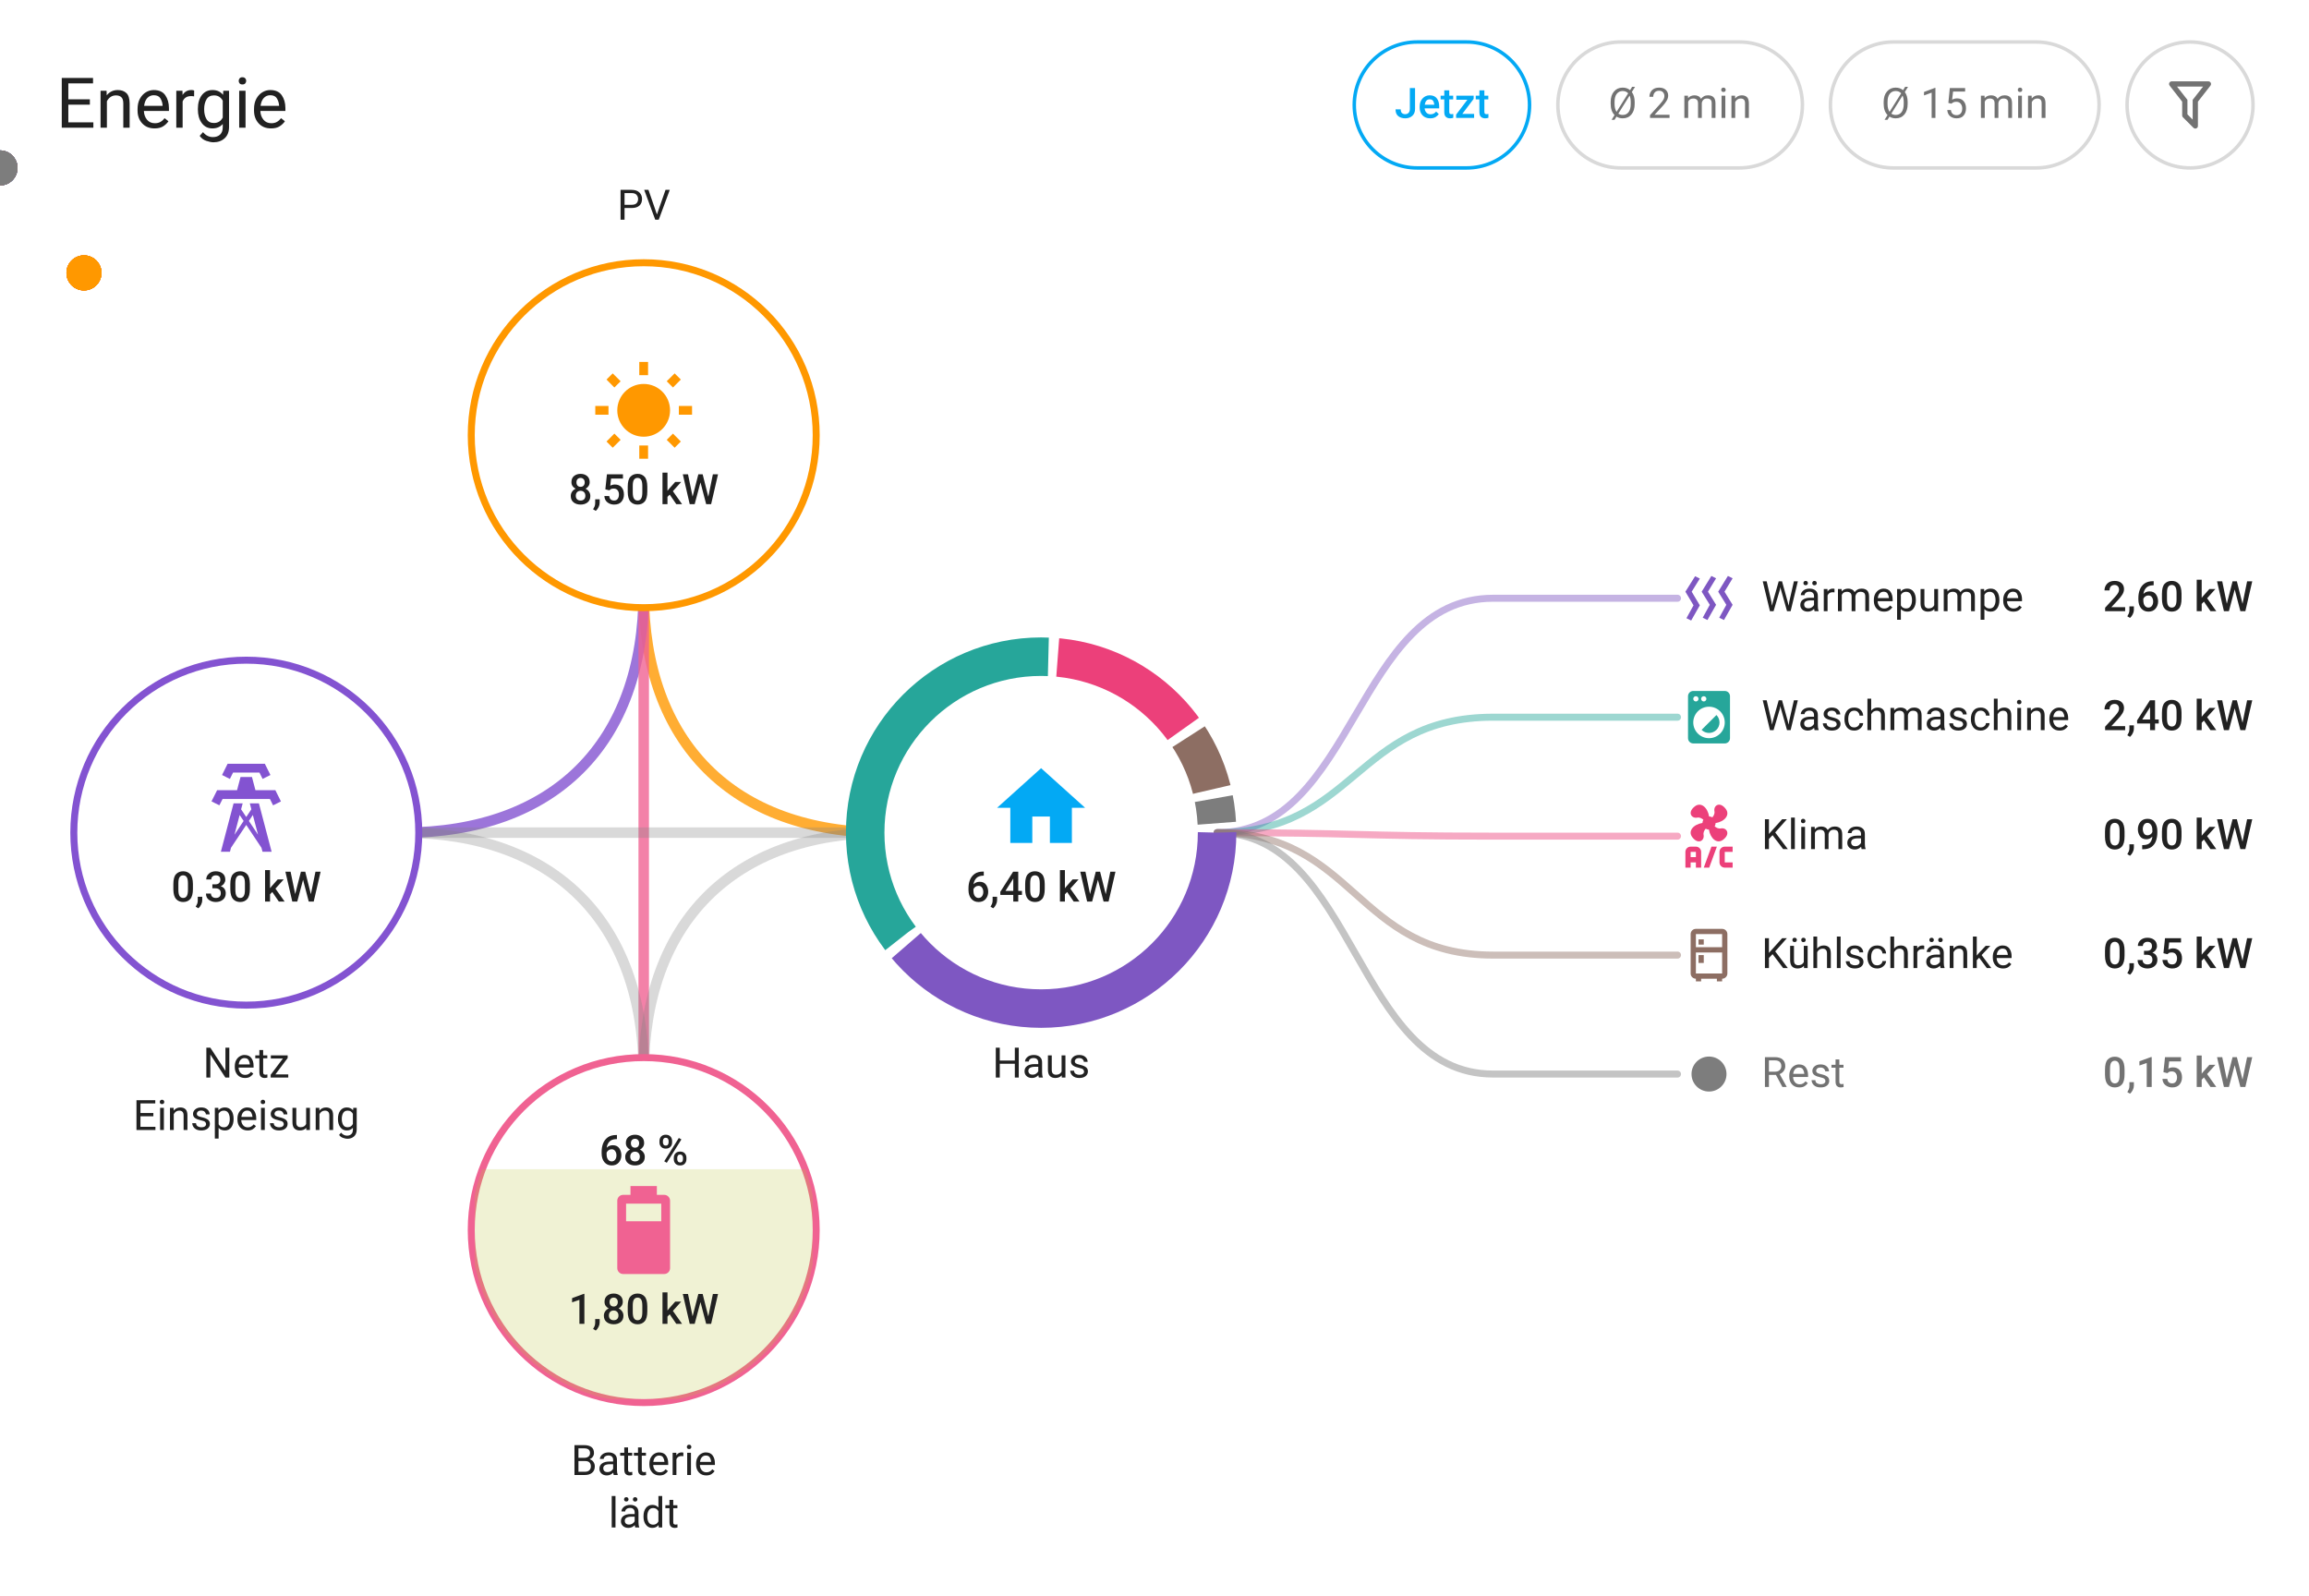
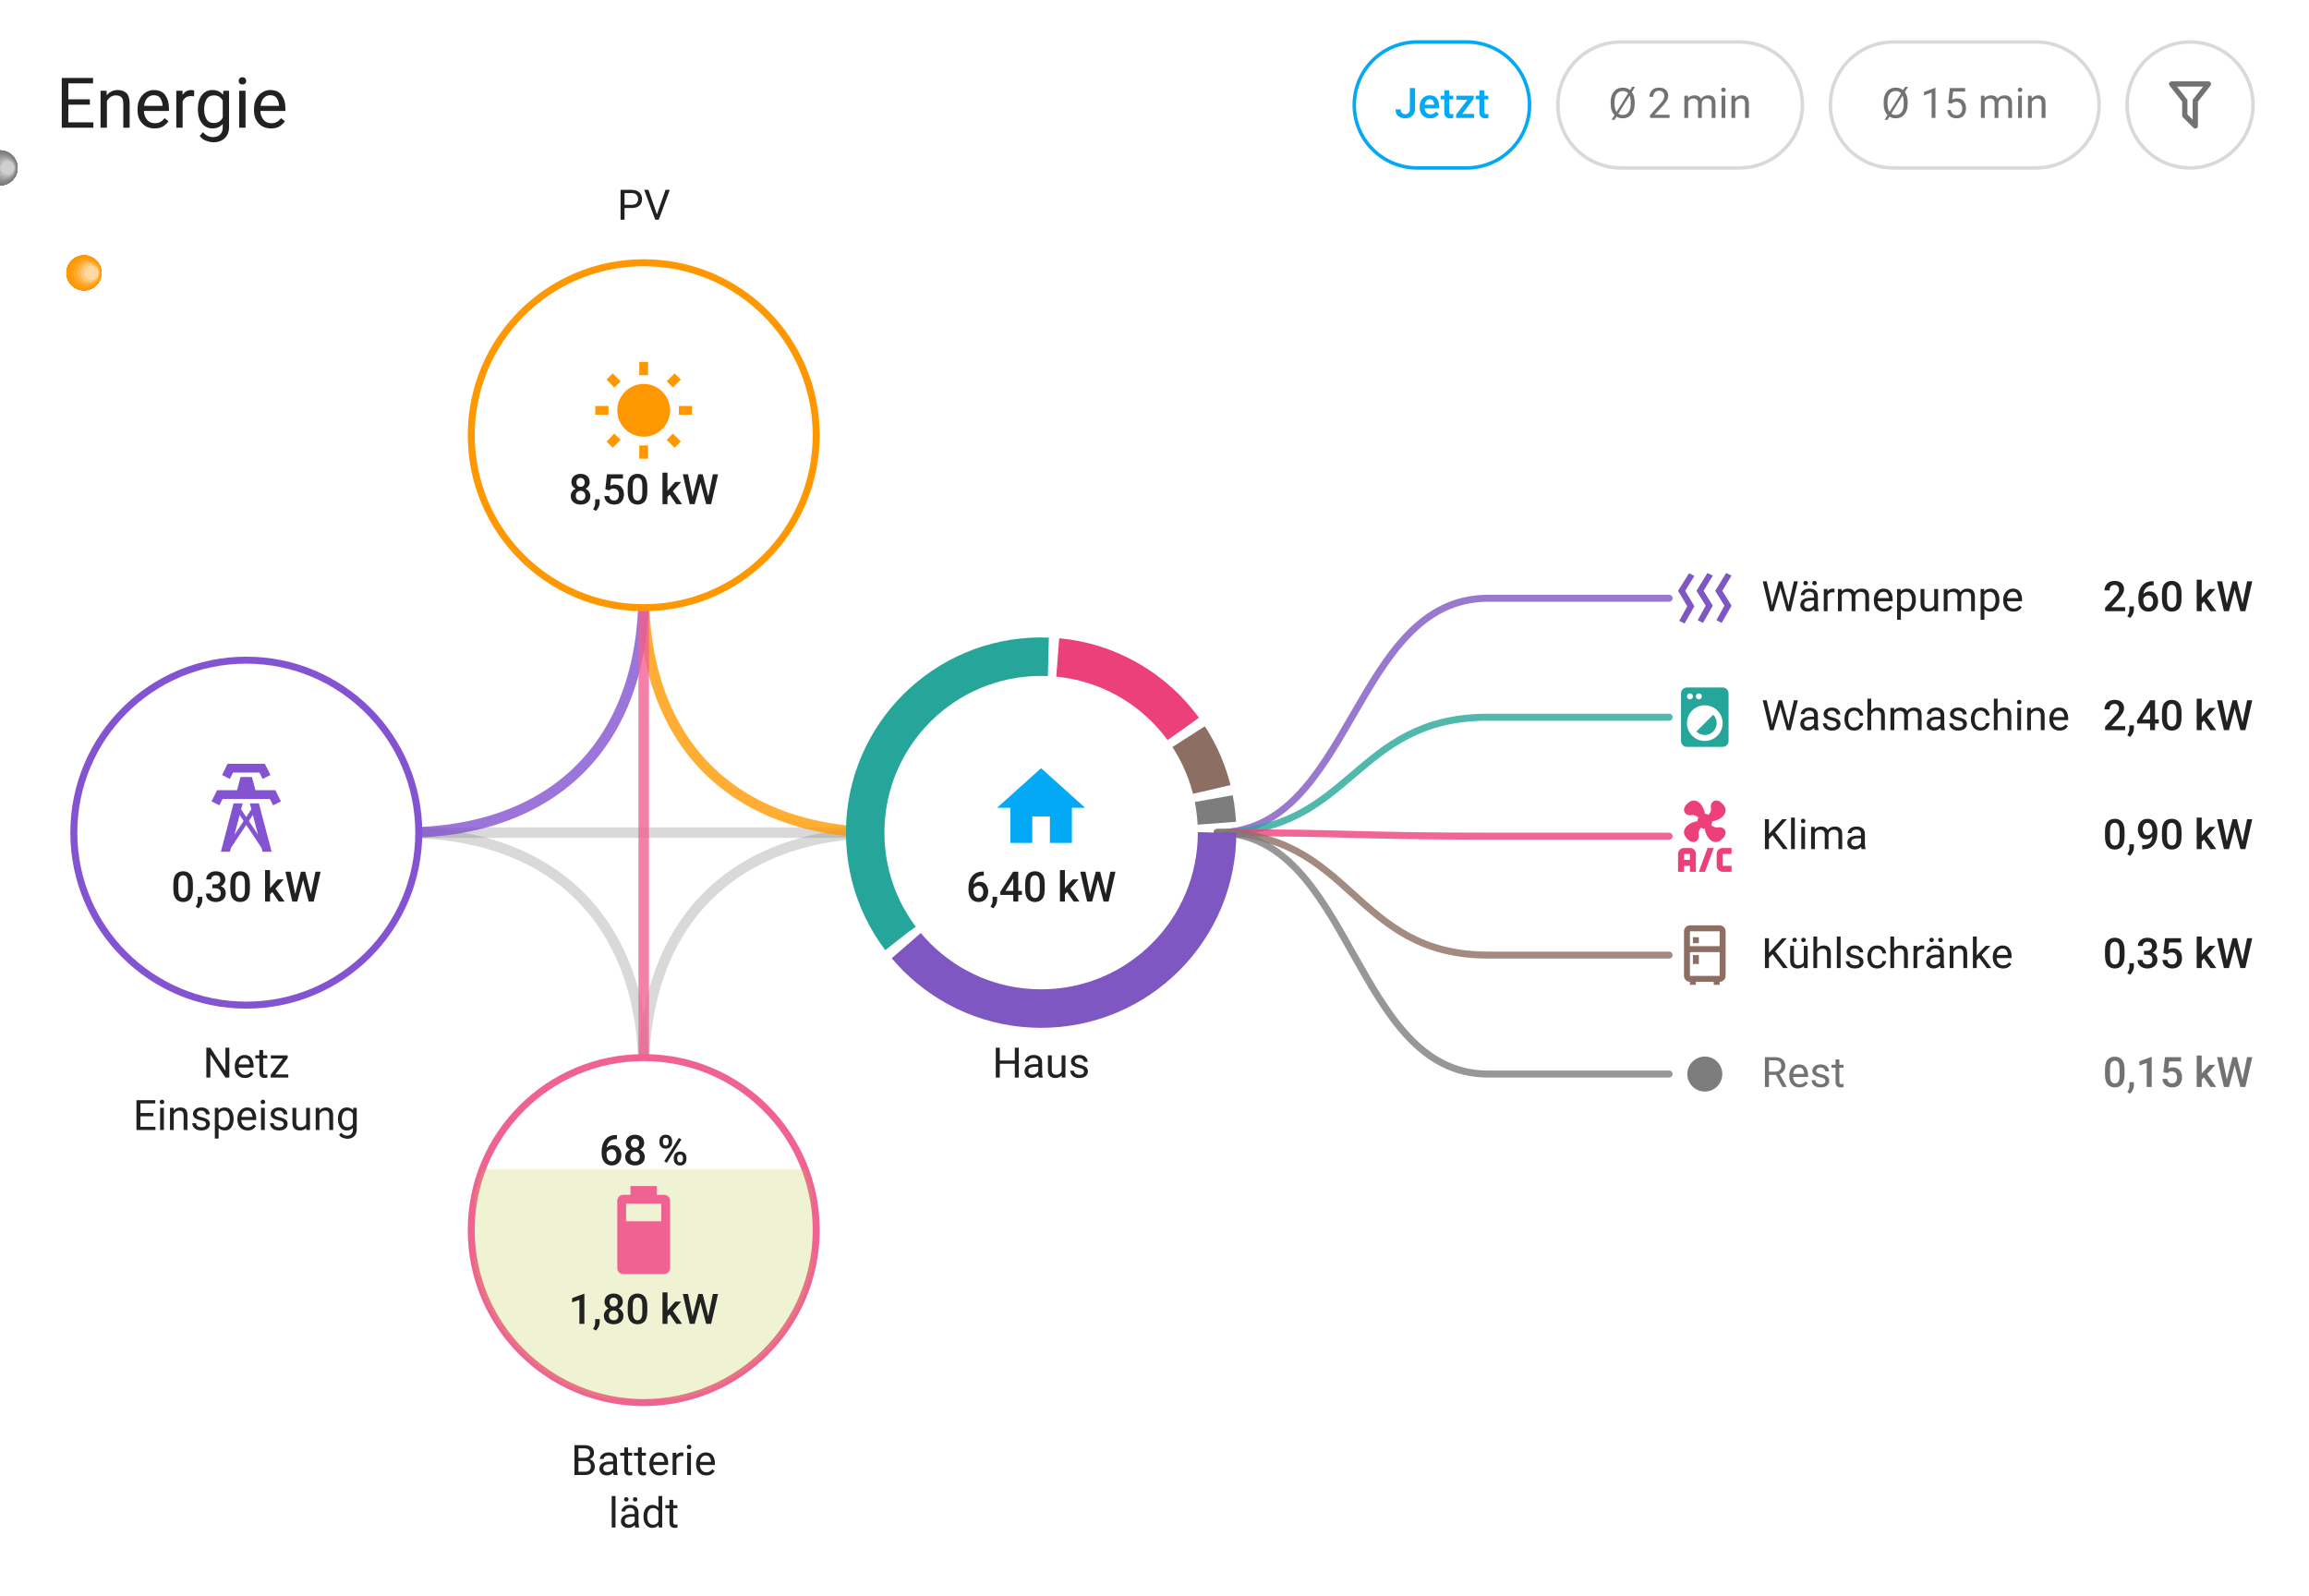
<svg xmlns="http://www.w3.org/2000/svg" xmlns:xlink="http://www.w3.org/1999/xlink" width="660" height="456" viewBox="0 0 660 456" role="img" aria-label="EnerLens Card">
  <rect x="0" y="0" width="660.0" height="456.0" rx="12" fill="rgb(255, 255, 255)" />
  <g transform="translate(24,78) scale(0.8)">
+     <path d="M114,200 L286,200" fill="none" stroke="rgba(127, 127, 127, 0.3)" stroke-width="3.75px" stroke-linecap="round" opacity="1" />
+     <path d="M114,200 C168,200 200,232 200,286" fill="none" stroke="rgba(127, 127, 127, 0.3)" stroke-width="3.75px" stroke-linecap="round" opacity="1" />
+     <path d="M200,286 C200,232 232,200 286,200" fill="none" stroke="rgba(127, 127, 127, 0.3)" stroke-width="3.75px" stroke-linecap="round" opacity="1" />
    <path d="M200,114 C200,168 232,200 286,200" fill="none" stroke="rgb(255, 152, 0)" stroke-width="3.75px" stroke-linecap="round" opacity="0.8" />
    <path d="M200,114 C200,168 168,200 114,200" fill="none" stroke="rgb(131, 83, 209)" stroke-width="3.75px" stroke-linecap="round" opacity="0.8" />
    <path d="M200,114 L200,286" fill="none" stroke="rgb(240, 98, 146)" stroke-width="3.75px" stroke-linecap="round" opacity="0.8" />
-     <path d="M114,200 L286,200" fill="none" stroke="rgba(127, 127, 127, 0.3)" stroke-width="3.75px" stroke-linecap="round" opacity="1" />
-     <path d="M114,200 C168,200 200,232 200,286" fill="none" stroke="rgba(127, 127, 127, 0.3)" stroke-width="3.75px" stroke-linecap="round" opacity="1" />
-     <path d="M200,286 C200,232 232,200 286,200" fill="none" stroke="rgba(127, 127, 127, 0.3)" stroke-width="3.75px" stroke-linecap="round" opacity="1" />
    <g>
      <circle cx="0.00" r="6.25" fill="rgb(240, 98, 146)" />
-       <animateMotion dur="1.10s" repeatCount="indefinite" begin="-0.25s" path="M 200 114 L 200 286" rotate="auto" />
+       <circle cx="0.53" r="5.50" fill="rgb(243, 129, 168)" fill-opacity="0.316" />
+       <circle cx="1.05" r="4.75" fill="rgb(246, 161, 190)" fill-opacity="0.316" />
+       <circle cx="1.57" r="4.00" fill="rgb(249, 192, 211)" fill-opacity="0.316" />
+       <circle cx="2.10" r="3.25" fill="rgb(252, 224, 233)" fill-opacity="0.316" />
+       <circle cx="2.63" r="2.50" fill="rgb(255, 255, 255)" fill-opacity="0.316" />
+       <animateMotion dur="1.10s" repeatCount="indefinite" begin="-0.30s" path="M 200 114 L 200 286" rotate="auto" />
    </g>
    <g>
      <circle cx="0.00" r="6.25" fill="rgb(240, 98, 146)" />
-       <animateMotion dur="1.10s" repeatCount="indefinite" begin="-0.80s" path="M 200 114 L 200 286" rotate="auto" />
+       <circle cx="0.53" r="5.50" fill="rgb(243, 129, 168)" fill-opacity="0.316" />
+       <circle cx="1.05" r="4.75" fill="rgb(246, 161, 190)" fill-opacity="0.316" />
+       <circle cx="1.57" r="4.00" fill="rgb(249, 192, 211)" fill-opacity="0.316" />
+       <circle cx="2.10" r="3.25" fill="rgb(252, 224, 233)" fill-opacity="0.316" />
+       <circle cx="2.63" r="2.50" fill="rgb(255, 255, 255)" fill-opacity="0.316" />
+       <animateMotion dur="1.10s" repeatCount="indefinite" begin="-0.85s" path="M 200 114 L 200 286" rotate="auto" />
    </g>
    <g>
      <circle cx="0.00" r="6.25" fill="rgb(131, 83, 209)" />
-       <animateMotion dur="4.50s" repeatCount="indefinite" begin="-0.25s" path="M 200 114 C 200 168 168 200 114 200" rotate="auto" />
-     </g>
-     <g>
-       <circle cx="0.00" r="6.25" fill="rgb(255, 152, 0)" />
-       <animateMotion dur="1.10s" repeatCount="indefinite" begin="-0.25s" path="M 200 114 C 200 168 232 200 286 200" rotate="auto" />
-     </g>
-     <g>
-       <circle cx="0.00" r="6.25" fill="rgb(255, 152, 0)" />
-       <animateMotion dur="1.10s" repeatCount="indefinite" begin="-0.47s" path="M 200 114 C 200 168 232 200 286 200" rotate="auto" />
-     </g>
-     <g>
-       <circle cx="0.00" r="6.25" fill="rgb(255, 152, 0)" />
-       <animateMotion dur="1.10s" repeatCount="indefinite" begin="-0.69s" path="M 200 114 C 200 168 232 200 286 200" rotate="auto" />
-     </g>
-     <g>
-       <circle cx="0.00" r="6.25" fill="rgb(255, 152, 0)" />
-       <animateMotion dur="1.10s" repeatCount="indefinite" begin="-0.91s" path="M 200 114 C 200 168 232 200 286 200" rotate="auto" />
-     </g>
-     <g>
-       <circle cx="0.00" r="6.25" fill="rgb(255, 152, 0)" />
-       <animateMotion dur="1.10s" repeatCount="indefinite" begin="-0.03s" path="M 200 114 C 200 168 232 200 286 200" rotate="auto" />
+       <circle cx="0.53" r="5.50" fill="rgb(156, 117, 218)" fill-opacity="0.316" />
+       <circle cx="1.05" r="4.75" fill="rgb(181, 152, 227)" fill-opacity="0.316" />
+       <circle cx="1.57" r="4.00" fill="rgb(205, 186, 237)" fill-opacity="0.316" />
+       <circle cx="2.10" r="3.25" fill="rgb(230, 221, 246)" fill-opacity="0.316" />
+       <circle cx="2.63" r="2.50" fill="rgb(255, 255, 255)" fill-opacity="0.316" />
+       <animateMotion dur="4.50s" repeatCount="indefinite" begin="-0.30s" path="M 200 114 C 200 168 168 200 114 200" rotate="auto" />
+     </g>
+     <g>
+       <circle cx="0.00" r="6.25" fill="rgb(255, 152, 0)" />
+       <circle cx="0.53" r="5.50" fill="rgb(255, 173, 51)" fill-opacity="0.316" />
+       <circle cx="1.05" r="4.75" fill="rgb(255, 193, 102)" fill-opacity="0.316" />
+       <circle cx="1.57" r="4.00" fill="rgb(255, 214, 153)" fill-opacity="0.316" />
+       <circle cx="2.10" r="3.25" fill="rgb(255, 234, 204)" fill-opacity="0.316" />
+       <circle cx="2.63" r="2.50" fill="rgb(255, 255, 255)" fill-opacity="0.316" />
+       <animateMotion dur="1.10s" repeatCount="indefinite" begin="-0.30s" path="M 200 114 C 200 168 232 200 286 200" rotate="auto" />
+     </g>
+     <g>
+       <circle cx="0.00" r="6.25" fill="rgb(255, 152, 0)" />
+       <circle cx="0.53" r="5.50" fill="rgb(255, 173, 51)" fill-opacity="0.316" />
+       <circle cx="1.05" r="4.75" fill="rgb(255, 193, 102)" fill-opacity="0.316" />
+       <circle cx="1.57" r="4.00" fill="rgb(255, 214, 153)" fill-opacity="0.316" />
+       <circle cx="2.10" r="3.25" fill="rgb(255, 234, 204)" fill-opacity="0.316" />
+       <circle cx="2.63" r="2.50" fill="rgb(255, 255, 255)" fill-opacity="0.316" />
+       <animateMotion dur="1.10s" repeatCount="indefinite" begin="-0.52s" path="M 200 114 C 200 168 232 200 286 200" rotate="auto" />
+     </g>
+     <g>
+       <circle cx="0.00" r="6.25" fill="rgb(255, 152, 0)" />
+       <circle cx="0.53" r="5.50" fill="rgb(255, 173, 51)" fill-opacity="0.316" />
+       <circle cx="1.05" r="4.75" fill="rgb(255, 193, 102)" fill-opacity="0.316" />
+       <circle cx="1.57" r="4.00" fill="rgb(255, 214, 153)" fill-opacity="0.316" />
+       <circle cx="2.10" r="3.25" fill="rgb(255, 234, 204)" fill-opacity="0.316" />
+       <circle cx="2.63" r="2.50" fill="rgb(255, 255, 255)" fill-opacity="0.316" />
+       <animateMotion dur="1.10s" repeatCount="indefinite" begin="-0.74s" path="M 200 114 C 200 168 232 200 286 200" rotate="auto" />
+     </g>
+     <g>
+       <circle cx="0.00" r="6.25" fill="rgb(255, 152, 0)" />
+       <circle cx="0.53" r="5.50" fill="rgb(255, 173, 51)" fill-opacity="0.316" />
+       <circle cx="1.05" r="4.75" fill="rgb(255, 193, 102)" fill-opacity="0.316" />
+       <circle cx="1.57" r="4.00" fill="rgb(255, 214, 153)" fill-opacity="0.316" />
+       <circle cx="2.10" r="3.25" fill="rgb(255, 234, 204)" fill-opacity="0.316" />
+       <circle cx="2.63" r="2.50" fill="rgb(255, 255, 255)" fill-opacity="0.316" />
+       <animateMotion dur="1.10s" repeatCount="indefinite" begin="-0.96s" path="M 200 114 C 200 168 232 200 286 200" rotate="auto" />
+     </g>
+     <g>
+       <circle cx="0.00" r="6.25" fill="rgb(255, 152, 0)" />
+       <circle cx="0.53" r="5.50" fill="rgb(255, 173, 51)" fill-opacity="0.316" />
+       <circle cx="1.05" r="4.75" fill="rgb(255, 193, 102)" fill-opacity="0.316" />
+       <circle cx="1.57" r="4.00" fill="rgb(255, 214, 153)" fill-opacity="0.316" />
+       <circle cx="2.10" r="3.25" fill="rgb(255, 234, 204)" fill-opacity="0.316" />
+       <circle cx="2.63" r="2.50" fill="rgb(255, 255, 255)" fill-opacity="0.316" />
+       <animateMotion dur="1.10s" repeatCount="indefinite" begin="-0.08s" path="M 200 114 C 200 168 232 200 286 200" rotate="auto" />
    </g>
  </g>
  <g transform="translate(0,48)">
-     <path id="line-sensor-c1" d="M347.9,190.0 C387.4,190.0 387.4,123.0 426.8,123.0 L479.5,123.0" fill="none" stroke="rgb(126, 87, 194)" stroke-width="2px" stroke-linecap="round" opacity="0.45">
-       <animate attributeName="d" values="M347.9,190.0 C387.4,190.0 387.4,123.0 426.8,123.0 L479.5,123.0;M347.9,190.0 C387.4,190.0 387.4,123.0 426.8,123.0 L479.5,123.0;M347.9,190.0 C387.4,190.0 387.4,157.0 426.8,157.0 L479.5,157.0;M347.9,190.0 C387.4,190.0 387.4,157.0 426.8,157.0 L479.5,157.0;M347.9,190.0 C387.4,190.0 387.4,123.0 426.8,123.0 L479.5,123.0" keyTimes="0;0.425;0.5;0.925;1" dur="8s" repeatCount="indefinite" calcMode="spline" keySplines="0 0 1 1;.4 0 .2 1;0 0 1 1;.4 0 .2 1" />
+     <path id="line-sensor-c1" d="M347.9,190.0 C386.7,190.0 386.7,123.0 425.4,123.0 L477.1,123.0" fill="none" stroke="rgb(126, 87, 194)" stroke-width="2px" stroke-linecap="round" opacity="0.8">
+       <animate attributeName="d" values="M347.9,190.0 C386.7,190.0 386.7,123.0 425.4,123.0 L477.1,123.0;M347.9,190.0 C386.7,190.0 386.7,123.0 425.4,123.0 L477.1,123.0;M347.9,190.0 C386.7,190.0 386.7,157.0 425.4,157.0 L477.1,157.0;M347.9,190.0 C386.7,190.0 386.7,157.0 425.4,157.0 L477.1,157.0;M347.9,190.0 C386.7,190.0 386.7,123.0 425.4,123.0 L477.1,123.0" keyTimes="0;0.425;0.5;0.925;1" dur="8s" repeatCount="indefinite" calcMode="spline" keySplines="0 0 1 1;.4 0 .2 1;0 0 1 1;.4 0 .2 1" />
    </path>
    <g>
      <circle cx="0.00" r="5.00" fill="rgb(126, 87, 194)" />
-       <animateMotion dur="1.10s" repeatCount="indefinite" begin="-0.17s" rotate="auto">
+       <circle cx="0.42" r="4.40" fill="rgb(152, 121, 206)" fill-opacity="0.316" />
+       <circle cx="0.84" r="3.80" fill="rgb(178, 154, 218)" fill-opacity="0.316" />
+       <circle cx="1.26" r="3.20" fill="rgb(203, 188, 231)" fill-opacity="0.316" />
+       <circle cx="1.68" r="2.60" fill="rgb(229, 221, 243)" fill-opacity="0.316" />
+       <circle cx="2.10" r="2.00" fill="rgb(255, 255, 255)" fill-opacity="0.316" />
+       <animateMotion dur="1.10s" repeatCount="indefinite" begin="-0.15s" rotate="auto">
        <mpath href="#line-sensor-c1" xlink:href="#line-sensor-c1" />
      </animateMotion>
    </g>
    <g>
      <circle cx="0.00" r="5.00" fill="rgb(126, 87, 194)" />
-       <animateMotion dur="1.10s" repeatCount="indefinite" begin="-0.53s" rotate="auto">
+       <circle cx="0.42" r="4.40" fill="rgb(152, 121, 206)" fill-opacity="0.316" />
+       <circle cx="0.84" r="3.80" fill="rgb(178, 154, 218)" fill-opacity="0.316" />
+       <circle cx="1.26" r="3.20" fill="rgb(203, 188, 231)" fill-opacity="0.316" />
+       <circle cx="1.68" r="2.60" fill="rgb(229, 221, 243)" fill-opacity="0.316" />
+       <circle cx="2.10" r="2.00" fill="rgb(255, 255, 255)" fill-opacity="0.316" />
+       <animateMotion dur="1.10s" repeatCount="indefinite" begin="-0.52s" rotate="auto">
        <mpath href="#line-sensor-c1" xlink:href="#line-sensor-c1" />
      </animateMotion>
    </g>
    <g>
      <circle cx="0.00" r="5.00" fill="rgb(126, 87, 194)" />
-       <animateMotion dur="1.10s" repeatCount="indefinite" begin="-0.90s" rotate="auto">
+       <circle cx="0.42" r="4.40" fill="rgb(152, 121, 206)" fill-opacity="0.316" />
+       <circle cx="0.84" r="3.80" fill="rgb(178, 154, 218)" fill-opacity="0.316" />
+       <circle cx="1.26" r="3.20" fill="rgb(203, 188, 231)" fill-opacity="0.316" />
+       <circle cx="1.68" r="2.60" fill="rgb(229, 221, 243)" fill-opacity="0.316" />
+       <circle cx="2.10" r="2.00" fill="rgb(255, 255, 255)" fill-opacity="0.316" />
+       <animateMotion dur="1.10s" repeatCount="indefinite" begin="-0.88s" rotate="auto">
        <mpath href="#line-sensor-c1" xlink:href="#line-sensor-c1" />
      </animateMotion>
    </g>
-     <path id="line-sensor-c2" d="M347.9,190.0 C387.4,190.0 387.4,157.0 426.8,157.0 L479.5,157.0" fill="none" stroke="rgb(38, 166, 154)" stroke-width="2px" stroke-linecap="round" opacity="0.45">
-       <animate attributeName="d" values="M347.9,190.0 C387.4,190.0 387.4,157.0 426.8,157.0 L479.5,157.0;M347.9,190.0 C387.4,190.0 387.4,157.0 426.8,157.0 L479.5,157.0;M347.9,190.0 C387.4,190.0 387.4,123.0 426.8,123.0 L479.5,123.0;M347.9,190.0 C387.4,190.0 387.4,123.0 426.8,123.0 L479.5,123.0;M347.9,190.0 C387.4,190.0 387.4,157.0 426.8,157.0 L479.5,157.0" keyTimes="0;0.425;0.5;0.925;1" dur="8s" repeatCount="indefinite" calcMode="spline" keySplines="0 0 1 1;.4 0 .2 1;0 0 1 1;.4 0 .2 1" />
+     <path id="line-sensor-c2" d="M347.9,190.0 C386.7,190.0 386.7,157.0 425.4,157.0 L477.1,157.0" fill="none" stroke="rgb(38, 166, 154)" stroke-width="2px" stroke-linecap="round" opacity="0.8">
+       <animate attributeName="d" values="M347.9,190.0 C386.7,190.0 386.7,157.0 425.4,157.0 L477.1,157.0;M347.9,190.0 C386.7,190.0 386.7,157.0 425.4,157.0 L477.1,157.0;M347.9,190.0 C386.7,190.0 386.7,123.0 425.4,123.0 L477.1,123.0;M347.9,190.0 C386.7,190.0 386.7,123.0 425.4,123.0 L477.1,123.0;M347.9,190.0 C386.7,190.0 386.7,157.0 425.4,157.0 L477.1,157.0" keyTimes="0;0.425;0.5;0.925;1" dur="8s" repeatCount="indefinite" calcMode="spline" keySplines="0 0 1 1;.4 0 .2 1;0 0 1 1;.4 0 .2 1" />
    </path>
    <g>
      <circle cx="0.00" r="5.00" fill="rgb(38, 166, 154)" />
-       <animateMotion dur="1.10s" repeatCount="indefinite" begin="-0.17s" rotate="auto">
+       <circle cx="0.42" r="4.40" fill="rgb(81, 184, 174)" fill-opacity="0.316" />
+       <circle cx="0.84" r="3.80" fill="rgb(125, 202, 194)" fill-opacity="0.316" />
+       <circle cx="1.26" r="3.20" fill="rgb(168, 219, 215)" fill-opacity="0.316" />
+       <circle cx="1.68" r="2.60" fill="rgb(212, 237, 235)" fill-opacity="0.316" />
+       <circle cx="2.10" r="2.00" fill="rgb(255, 255, 255)" fill-opacity="0.316" />
+       <animateMotion dur="1.10s" repeatCount="indefinite" begin="-0.15s" rotate="auto">
        <mpath href="#line-sensor-c2" xlink:href="#line-sensor-c2" />
      </animateMotion>
    </g>
    <g>
      <circle cx="0.00" r="5.00" fill="rgb(38, 166, 154)" />
-       <animateMotion dur="1.10s" repeatCount="indefinite" begin="-0.53s" rotate="auto">
+       <circle cx="0.42" r="4.40" fill="rgb(81, 184, 174)" fill-opacity="0.316" />
+       <circle cx="0.84" r="3.80" fill="rgb(125, 202, 194)" fill-opacity="0.316" />
+       <circle cx="1.26" r="3.20" fill="rgb(168, 219, 215)" fill-opacity="0.316" />
+       <circle cx="1.68" r="2.60" fill="rgb(212, 237, 235)" fill-opacity="0.316" />
+       <circle cx="2.10" r="2.00" fill="rgb(255, 255, 255)" fill-opacity="0.316" />
+       <animateMotion dur="1.10s" repeatCount="indefinite" begin="-0.52s" rotate="auto">
        <mpath href="#line-sensor-c2" xlink:href="#line-sensor-c2" />
      </animateMotion>
    </g>
    <g>
      <circle cx="0.00" r="5.00" fill="rgb(38, 166, 154)" />
-       <animateMotion dur="1.10s" repeatCount="indefinite" begin="-0.90s" rotate="auto">
+       <circle cx="0.42" r="4.40" fill="rgb(81, 184, 174)" fill-opacity="0.316" />
+       <circle cx="0.84" r="3.80" fill="rgb(125, 202, 194)" fill-opacity="0.316" />
+       <circle cx="1.26" r="3.20" fill="rgb(168, 219, 215)" fill-opacity="0.316" />
+       <circle cx="1.68" r="2.60" fill="rgb(212, 237, 235)" fill-opacity="0.316" />
+       <circle cx="2.10" r="2.00" fill="rgb(255, 255, 255)" fill-opacity="0.316" />
+       <animateMotion dur="1.10s" repeatCount="indefinite" begin="-0.88s" rotate="auto">
        <mpath href="#line-sensor-c2" xlink:href="#line-sensor-c2" />
      </animateMotion>
    </g>
-     <path id="line-sensor-c3" d="M347.9,190.0 C387.4,190.0 387.4,191.0 426.8,191.0 L479.5,191.0" fill="none" stroke="rgb(236, 64, 122)" stroke-width="2px" stroke-linecap="round" opacity="0.45" />
+     <path id="line-sensor-c3" d="M347.9,190.0 C386.7,190.0 386.7,191.0 425.4,191.0 L477.1,191.0" fill="none" stroke="rgb(236, 64, 122)" stroke-width="2px" stroke-linecap="round" opacity="0.8" />
    <g>
      <circle cx="0.00" r="5.00" fill="rgb(236, 64, 122)" />
-       <animateMotion dur="2.57s" repeatCount="indefinite" begin="-0.17s" rotate="auto">
+       <circle cx="0.42" r="4.40" fill="rgb(240, 102, 149)" fill-opacity="0.316" />
+       <circle cx="0.84" r="3.80" fill="rgb(244, 140, 175)" fill-opacity="0.316" />
+       <circle cx="1.26" r="3.20" fill="rgb(247, 179, 202)" fill-opacity="0.316" />
+       <circle cx="1.68" r="2.60" fill="rgb(251, 217, 228)" fill-opacity="0.316" />
+       <circle cx="2.10" r="2.00" fill="rgb(255, 255, 255)" fill-opacity="0.316" />
+       <animateMotion dur="2.57s" repeatCount="indefinite" begin="-0.15s" rotate="auto">
        <mpath href="#line-sensor-c3" xlink:href="#line-sensor-c3" />
      </animateMotion>
    </g>
-     <path id="line-sensor-c4" d="M347.9,190.0 C387.4,190.0 387.4,225.0 426.8,225.0 L479.5,225.0" fill="none" stroke="rgb(141, 110, 99)" stroke-width="2px" stroke-linecap="round" opacity="0.45" />
+     <path id="line-sensor-c4" d="M347.9,190.0 C386.7,190.0 386.7,225.0 425.4,225.0 L477.1,225.0" fill="none" stroke="rgb(141, 110, 99)" stroke-width="2px" stroke-linecap="round" opacity="0.8" />
    <g>
      <circle cx="0.00" r="5.00" fill="rgb(141, 110, 99)" />
-       <animateMotion dur="4.44s" repeatCount="indefinite" begin="-0.17s" rotate="auto">
+       <circle cx="0.42" r="4.40" fill="rgb(164, 139, 130)" fill-opacity="0.316" />
+       <circle cx="0.84" r="3.80" fill="rgb(187, 168, 161)" fill-opacity="0.316" />
+       <circle cx="1.26" r="3.20" fill="rgb(209, 197, 193)" fill-opacity="0.316" />
+       <circle cx="1.68" r="2.60" fill="rgb(232, 226, 224)" fill-opacity="0.316" />
+       <circle cx="2.10" r="2.00" fill="rgb(255, 255, 255)" fill-opacity="0.316" />
+       <animateMotion dur="4.44s" repeatCount="indefinite" begin="-0.15s" rotate="auto">
        <mpath href="#line-sensor-c4" xlink:href="#line-sensor-c4" />
      </animateMotion>
    </g>
-     <path id="line--rest-" d="M347.9,190.0 C387.4,190.0 387.4,259.0 426.8,259.0 L479.5,259.0" fill="none" stroke="rgb(125, 125, 125)" stroke-width="2px" stroke-linecap="round" opacity="0.45" />
+     <path id="line--rest-" d="M347.9,190.0 C386.7,190.0 386.7,259.0 425.4,259.0 L477.1,259.0" fill="none" stroke="rgb(125, 125, 125)" stroke-width="2px" stroke-linecap="round" opacity="0.8" />
    <g>
      <circle cx="0.00" r="5.00" fill="rgb(125, 125, 125)" />
-       <animateMotion dur="4.50s" repeatCount="indefinite" begin="-0.17s" rotate="auto">
+       <circle cx="0.42" r="4.40" fill="rgb(151, 151, 151)" fill-opacity="0.316" />
+       <circle cx="0.84" r="3.80" fill="rgb(177, 177, 177)" fill-opacity="0.316" />
+       <circle cx="1.26" r="3.20" fill="rgb(203, 203, 203)" fill-opacity="0.316" />
+       <circle cx="1.68" r="2.60" fill="rgb(229, 229, 229)" fill-opacity="0.316" />
+       <circle cx="2.10" r="2.00" fill="rgb(255, 255, 255)" fill-opacity="0.316" />
+       <animateMotion dur="4.50s" repeatCount="indefinite" begin="-0.15s" rotate="auto">
        <mpath href="#line--rest-" xlink:href="#line--rest-" />
      </animateMotion>
    </g>
  </g>
  <circle cx="184" cy="124.4" r="49.3" fill="rgb(255, 255, 255)" stroke="rgb(255, 152, 0)" stroke-width="2" />
  <g transform="translate(168.9,102.2) scale(1.2572)" />
  <g transform="translate(168.9,102.2) scale(1.2572)">
    <path d="M3.55 19.09L4.96 20.5L6.76 18.71L5.34 17.29M12 6C8.69 6 6 8.69 6 12S8.69 18 12 18 18 15.31 18 12C18 8.68 15.31 6 12 6M20 13H23V11H20M17.24 18.71L19.04 20.5L20.45 19.09L18.66 17.29M20.45 5L19.04 3.6L17.24 5.39L18.66 6.81M13 1H11V4H13M6.76 5.39L4.96 3.6L3.55 5L5.34 6.81L6.76 5.39M1 13H4V11H1M13 20H11V23H13" fill="rgb(255, 152, 0)" />
  </g>
  <text x="184" y="144.1" text-anchor="middle" font-size="12.0" font-weight="500" fill="rgb(33, 33, 33)" font-family="Roboto, system-ui, sans-serif" textLength="44.2" lengthAdjust="spacingAndGlyphs">8,50 kW</text>
  <text x="184" y="62.8" text-anchor="middle" font-size="12.0" font-weight="400" fill="rgb(33, 33, 33)" font-family="Roboto, system-ui, sans-serif" textLength="14.4" lengthAdjust="spacingAndGlyphs">PV</text>
  <circle cx="70.4" cy="238" r="49.3" fill="rgb(255, 255, 255)" stroke="rgb(131, 83, 209)" stroke-width="2" />
  <g transform="translate(55.3,215.8) scale(1.2572)" />
  <g transform="translate(55.3,215.8) scale(1.2572)">
    <path d="M8.28,5.45L6.5,4.55L7.76,2H16.23L17.5,4.55L15.72,5.44L15,4H9L8.28,5.45M18.62,8H14.09L13.3,5H10.7L9.91,8H5.38L4.1,10.55L5.89,11.44L6.62,10H17.38L18.1,11.45L19.89,10.56L18.62,8M17.77,22H15.7L15.46,21.1L12,15.9L8.53,21.1L8.3,22H6.23L9.12,11H11.19L10.83,12.35L12,14.1L13.16,12.35L12.81,11H14.88L17.77,22M11.4,15L10.5,13.65L9.32,18.13L11.4,15M14.68,18.12L13.5,13.64L12.6,15L14.68,18.12Z" fill="rgb(131, 83, 209)" />
  </g>
  <text x="70.4" y="257.7" text-anchor="middle" font-size="12.0" font-weight="500" fill="rgb(33, 33, 33)" font-family="Roboto, system-ui, sans-serif" textLength="44.2" lengthAdjust="spacingAndGlyphs">0,30 kW</text>
  <text x="70.4" y="308" text-anchor="middle" font-size="12.0" font-weight="400" fill="rgb(33, 33, 33)" font-family="Roboto, system-ui, sans-serif" textLength="25.7" lengthAdjust="spacingAndGlyphs">Netz</text>
  <text x="70.4" y="323" text-anchor="middle" font-size="12.0" font-weight="400" fill="rgb(33, 33, 33)" font-family="Roboto, system-ui, sans-serif" textLength="66.8" lengthAdjust="spacingAndGlyphs">Einspeisung</text>
  <circle cx="297.6" cy="238" r="49.3" fill="rgb(255, 255, 255)" stroke="rgba(0, 0, 0, 0)" stroke-width="2" />
  <g transform="translate(241.8,182.2) scale(1.1159)">
    <circle cx="50" cy="50" r="45.07" fill="none" stroke="rgb(126, 87, 194)" stroke-width="9.86" stroke-dasharray="110.16 173.04" stroke-dashoffset="0.00" stroke-linecap="butt" transform="">
      <animate attributeName="stroke" values="rgb(126, 87, 194);rgb(38, 166, 154);rgb(126, 87, 194)" keyTimes="0;0.463;0.963" calcMode="discrete" dur="8s" repeatCount="indefinite" />
    </circle>
    <circle cx="50" cy="50" r="45.07" fill="none" stroke="rgb(38, 166, 154)" stroke-width="9.86" stroke-dasharray="101.68 181.51" stroke-dashoffset="-112.57" stroke-linecap="butt" transform="">
      <animate attributeName="stroke" values="rgb(38, 166, 154);rgb(126, 87, 194);rgb(38, 166, 154)" keyTimes="0;0.463;0.963" calcMode="discrete" dur="8s" repeatCount="indefinite" />
    </circle>
    <circle cx="50" cy="50" r="45.07" fill="none" stroke="rgb(236, 64, 122)" stroke-width="9.86" stroke-dasharray="38.13 245.06" stroke-dashoffset="-216.66" stroke-linecap="butt" transform="" />
    <circle cx="50" cy="50" r="45.07" fill="none" stroke="rgb(141, 110, 99)" stroke-width="9.86" stroke-dasharray="14.83 268.36" stroke-dashoffset="-257.20" stroke-linecap="butt" transform="" />
    <circle cx="50" cy="50" r="45.07" fill="none" stroke="rgb(125, 125, 125)" stroke-width="9.86" stroke-dasharray="6.36 276.84" stroke-dashoffset="-274.43" stroke-linecap="butt" transform="" />
  </g>
  <g transform="translate(282.5,215.8) scale(1.2572)">
    <path d="M10,20V14H14V20H19V12H22L12,3L2,12H5V20H10Z" fill="rgb(3, 169, 244)" />
  </g>
  <text x="297.6" y="257.7" text-anchor="middle" font-size="12.0" font-weight="500" fill="rgb(33, 33, 33)" font-family="Roboto, system-ui, sans-serif" textLength="44.2" lengthAdjust="spacingAndGlyphs">6,40 kW</text>
  <text x="297.6" y="308" text-anchor="middle" font-size="12.0" font-weight="400" fill="rgb(33, 33, 33)" font-family="Roboto, system-ui, sans-serif" textLength="28.6" lengthAdjust="spacingAndGlyphs">Haus</text>
  <circle cx="184" cy="351.6" r="49.3" fill="rgb(255, 255, 255)" stroke="rgb(240, 98, 146)" stroke-width="2" />
-   <clipPath id="socuokhd">
+   <clipPath id="socjptlt">
    <circle cx="184" cy="351.6" r="49.3" />
  </clipPath>
-   <rect clip-path="url(#socuokhd)" x="135.7" y="334.2" width="96.6" height="65.7" fill="rgb(186, 196, 59)" opacity="0.22" />
+   <rect clip-path="url(#socjptlt)" x="135.7" y="334.2" width="96.6" height="65.7" fill="rgb(186, 196, 59)" opacity="0.22" />
  <g transform="translate(168.9,336.5) scale(1.2572)" />
  <g transform="translate(168.9,336.5) scale(1.2572)">
    <path d="M16,10H8V6H16M16.67,4H15V2H9V4H7.33A1.33,1.33 0 0,0 6,5.33V20.67C6,21.4 6.6,22 7.33,22H16.67A1.33,1.33 0 0,0 18,20.67V5.33C18,4.6 17.4,4 16.67,4Z" fill="rgb(240, 98, 146)" />
  </g>
  <text x="184" y="333" text-anchor="middle" font-size="12.0" font-weight="500" fill="rgb(33, 33, 33)" font-family="Roboto, system-ui, sans-serif" textLength="26.8" lengthAdjust="spacingAndGlyphs">68 %</text>
  <text x="184" y="378.4" text-anchor="middle" font-size="12.0" font-weight="500" fill="rgb(33, 33, 33)" font-family="Roboto, system-ui, sans-serif" textLength="44.2" lengthAdjust="spacingAndGlyphs">1,80 kW</text>
  <text x="184" y="421.6" text-anchor="middle" font-size="12.0" font-weight="400" fill="rgb(33, 33, 33)" font-family="Roboto, system-ui, sans-serif" textLength="44.4" lengthAdjust="spacingAndGlyphs">Batterie</text>
  <text x="184" y="436.6" text-anchor="middle" font-size="12.0" font-weight="400" fill="rgb(33, 33, 33)" font-family="Roboto, system-ui, sans-serif" textLength="21.3" lengthAdjust="spacingAndGlyphs">lädt</text>
  <text x="16" y="36.5" text-anchor="start" font-size="20.0" font-weight="400" fill="rgb(33, 33, 33)" font-family="Roboto, system-ui, sans-serif" textLength="68.3" lengthAdjust="spacingAndGlyphs">Energie</text>
  <rect x="387.1" y="12" width="50.1" height="36.0" rx="18.0" ry="18.0" fill="rgba(0, 0, 0, 0)" stroke="rgb(3, 169, 244)" stroke-width="1" />
  <text x="412.2" y="33.7" text-anchor="middle" font-size="12.0" font-weight="500" fill="rgb(3, 169, 244)" font-family="Roboto, system-ui, sans-serif" textLength="24.1" lengthAdjust="spacingAndGlyphs">Jetzt</text>
  <rect x="445.3" y="12" width="69.9" height="36.0" rx="18.0" ry="18.0" fill="rgba(0, 0, 0, 0)" stroke="rgba(127, 127, 127, 0.3)" stroke-width="1" />
  <text x="480.2" y="33.7" text-anchor="middle" font-size="12.0" font-weight="400" fill="rgb(114, 114, 114)" font-family="Roboto, system-ui, sans-serif" textLength="43.9" lengthAdjust="spacingAndGlyphs">Ø 2 min</text>
  <rect x="523.2" y="12" width="76.8" height="36.0" rx="18.0" ry="18.0" fill="rgba(0, 0, 0, 0)" stroke="rgba(127, 127, 127, 0.3)" stroke-width="1" />
  <text x="561.6" y="33.7" text-anchor="middle" font-size="12.0" font-weight="400" fill="rgb(114, 114, 114)" font-family="Roboto, system-ui, sans-serif" textLength="50.8" lengthAdjust="spacingAndGlyphs">Ø 15 min</text>
  <rect x="608" y="12" width="36.0" height="36.0" rx="18.0" ry="18.0" fill="rgba(0, 0, 0, 0)" stroke="rgba(127, 127, 127, 0.3)" stroke-width="1" />
  <g transform="translate(617,21) scale(0.75)">
    <path d="M15,19.88C15.04,20.18 14.94,20.5 14.71,20.71C14.32,21.1 13.69,21.1 13.3,20.71L9.29,16.7C9.06,16.47 8.96,16.16 9,15.87V10.75L4.21,4.62C3.87,4.19 3.95,3.56 4.38,3.22C4.57,3.08 4.78,3 5,3V3H19V3C19.22,3 19.43,3.08 19.62,3.22C20.05,3.56 20.13,4.19 19.79,4.62L15,10.75V19.88M7.04,5L11,10.06V15.58L13,17.58V10.05L16.96,5H7.04Z" fill="rgb(114, 114, 114)" />
  </g>
  <g>
    <animateTransform attributeName="transform" type="translate" values="0 0;0 0;0 34.0;0 34.0;0 0" keyTimes="0;0.425;0.5;0.925;1" dur="8s" repeatCount="indefinite" calcMode="spline" keySplines="0 0 1 1;.4 0 .2 1;0 0 1 1;.4 0 .2 1" />
-     <g transform="translate(479.5,162) scale(0.75)">
+     <g transform="translate(477.1,160.8) scale(0.8496)">
      <path d="M8.5 4.5L5.4 9.5L8.5 14.7L5.2 20.5L3.4 19.6L6.1 14.7L3 9.5L6.7 3.6L8.5 4.5M14.7 4.4L11.6 9.5L14.7 14.5L11.4 20.3L9.6 19.4L12.3 14.5L9.2 9.5L12.9 3.5L14.7 4.4M21 4.4L17.9 9.5L21 14.5L17.7 20.3L15.9 19.4L18.6 14.5L15.5 9.5L19.2 3.5L21 4.4" fill="rgb(126, 87, 194)" />
    </g>
    <text x="503.5" y="174.7" text-anchor="start" font-size="12.0" font-weight="400" fill="rgb(33, 33, 33)" font-family="Roboto, system-ui, sans-serif" textLength="80.4" lengthAdjust="spacingAndGlyphs">Wärmepumpe</text>
    <text x="644" y="174.7" text-anchor="end" font-size="12.0" font-weight="500" fill="rgb(33, 33, 33)" font-family="Roboto, system-ui, sans-serif" textLength="44.2" lengthAdjust="spacingAndGlyphs">2,60 kW<animate attributeName="opacity" values="1;1;0;0;1" keyTimes="0;0.425;0.5;0.925;1" dur="8s" repeatCount="indefinite" />
    </text>
    <text x="644" y="174.7" text-anchor="end" font-size="12.0" font-weight="500" fill="rgb(33, 33, 33)" font-family="Roboto, system-ui, sans-serif" textLength="44.2" lengthAdjust="spacingAndGlyphs" opacity="0">2,40 kW<animate attributeName="opacity" values="0;0;1;1;0" keyTimes="0;0.425;0.5;0.925;1" dur="8s" repeatCount="indefinite" />
    </text>
  </g>
  <g>
    <animateTransform attributeName="transform" type="translate" values="0 0;0 0;0 -34.0;0 -34.0;0 0" keyTimes="0;0.425;0.5;0.925;1" dur="8s" repeatCount="indefinite" calcMode="spline" keySplines="0 0 1 1;.4 0 .2 1;0 0 1 1;.4 0 .2 1" />
-     <g transform="translate(479.5,196) scale(0.75)">
+     <g transform="translate(477.1,194.8) scale(0.8496)">
      <path d="M14.83,11.17C16.39,12.73 16.39,15.27 14.83,16.83C13.27,18.39 10.73,18.39 9.17,16.83L14.83,11.17M6,2H18A2,2 0 0,1 20,4V20A2,2 0 0,1 18,22H6A2,2 0 0,1 4,20V4A2,2 0 0,1 6,2M7,4A1,1 0 0,0 6,5A1,1 0 0,0 7,6A1,1 0 0,0 8,5A1,1 0 0,0 7,4M10,4A1,1 0 0,0 9,5A1,1 0 0,0 10,6A1,1 0 0,0 11,5A1,1 0 0,0 10,4M12,8A6,6 0 0,0 6,14A6,6 0 0,0 12,20A6,6 0 0,0 18,14A6,6 0 0,0 12,8Z" fill="rgb(38, 166, 154)" />
    </g>
    <text x="503.5" y="208.7" text-anchor="start" font-size="12.0" font-weight="400" fill="rgb(33, 33, 33)" font-family="Roboto, system-ui, sans-serif" textLength="90.3" lengthAdjust="spacingAndGlyphs">Waschmaschine</text>
    <text x="644" y="208.7" text-anchor="end" font-size="12.0" font-weight="500" fill="rgb(33, 33, 33)" font-family="Roboto, system-ui, sans-serif" textLength="44.2" lengthAdjust="spacingAndGlyphs">2,40 kW<animate attributeName="opacity" values="1;1;0;0;1" keyTimes="0;0.425;0.5;0.925;1" dur="8s" repeatCount="indefinite" />
    </text>
    <text x="644" y="208.7" text-anchor="end" font-size="12.0" font-weight="500" fill="rgb(33, 33, 33)" font-family="Roboto, system-ui, sans-serif" textLength="44.2" lengthAdjust="spacingAndGlyphs" opacity="0">2,60 kW<animate attributeName="opacity" values="0;0;1;1;0" keyTimes="0;0.425;0.5;0.925;1" dur="8s" repeatCount="indefinite" />
    </text>
  </g>
  <g>
-     <g transform="translate(479.5,230) scale(0.75)">
+     <g transform="translate(477.1,228.8) scale(0.8496)">
      <path d="M6.59,0.66C8.93,-1.15 11.47,1.06 12.04,4.5C12.47,4.5 12.89,4.62 13.27,4.84C13.79,4.24 14.25,3.42 14.07,2.5C13.65,0.35 16.06,-1.39 18.35,1.58C20.16,3.92 17.95,6.46 14.5,7.03C14.5,7.46 14.39,7.89 14.16,8.27C14.76,8.78 15.58,9.24 16.5,9.06C18.63,8.64 20.38,11.04 17.41,13.34C15.07,15.15 12.53,12.94 11.96,9.5C11.53,9.5 11.11,9.37 10.74,9.15C10.22,9.75 9.75,10.58 9.93,11.5C10.35,13.64 7.94,15.39 5.65,12.42C3.83,10.07 6.05,7.53 9.5,6.97C9.5,6.54 9.63,6.12 9.85,5.74C9.25,5.23 8.43,4.76 7.5,4.94C5.37,5.36 3.62,2.96 6.59,0.66M5,16H7A2,2 0 0,1 9,18V24H7V22H5V24H3V18A2,2 0 0,1 5,16M5,18V20H7V18H5M12.93,16H15L12.07,24H10L12.93,16M18,16H21V18H18V22H21V24H18A2,2 0 0,1 16,22V18A2,2 0 0,1 18,16Z" fill="rgb(236, 64, 122)" />
    </g>
    <text x="503.5" y="242.7" text-anchor="start" font-size="12.0" font-weight="400" fill="rgb(33, 33, 33)" font-family="Roboto, system-ui, sans-serif" textLength="31.2" lengthAdjust="spacingAndGlyphs">Klima</text>
    <text x="644" y="242.7" text-anchor="end" font-size="12.0" font-weight="500" fill="rgb(33, 33, 33)" font-family="Roboto, system-ui, sans-serif" textLength="44.2" lengthAdjust="spacingAndGlyphs">0,90 kW</text>
  </g>
  <g>
-     <g transform="translate(479.5,264) scale(0.75)">
+     <g transform="translate(477.1,262.8) scale(0.8496)">
      <path d="M9,21V22H7V21A2,2 0 0,1 5,19V4A2,2 0 0,1 7,2H17A2,2 0 0,1 19,4V19A2,2 0 0,1 17,21V22H15V21H9M7,4V9H17V4H7M7,19H17V11H7V19M8,12H10V15H8V12M8,6H10V8H8V6Z" fill="rgb(141, 110, 99)" />
    </g>
    <text x="503.5" y="276.7" text-anchor="start" font-size="12.0" font-weight="400" fill="rgb(33, 33, 33)" font-family="Roboto, system-ui, sans-serif" textLength="75.9" lengthAdjust="spacingAndGlyphs">Kühlschränke</text>
    <text x="644" y="276.7" text-anchor="end" font-size="12.0" font-weight="500" fill="rgb(33, 33, 33)" font-family="Roboto, system-ui, sans-serif" textLength="44.2" lengthAdjust="spacingAndGlyphs">0,35 kW</text>
  </g>
  <g>
-     <circle cx="488.5" cy="307" r="5" fill="rgb(125, 125, 125)" />
+     <circle cx="487.3" cy="307" r="5" fill="rgb(125, 125, 125)" />
    <text x="503.5" y="310.7" text-anchor="start" font-size="12.0" font-weight="400" fill="rgb(114, 114, 114)" font-family="Roboto, system-ui, sans-serif" textLength="24.1" lengthAdjust="spacingAndGlyphs">Rest</text>
    <text x="644" y="310.7" text-anchor="end" font-size="12.0" font-weight="500" fill="rgb(114, 114, 114)" font-family="Roboto, system-ui, sans-serif" textLength="44.2" lengthAdjust="spacingAndGlyphs">0,15 kW</text>
  </g>
</svg>
